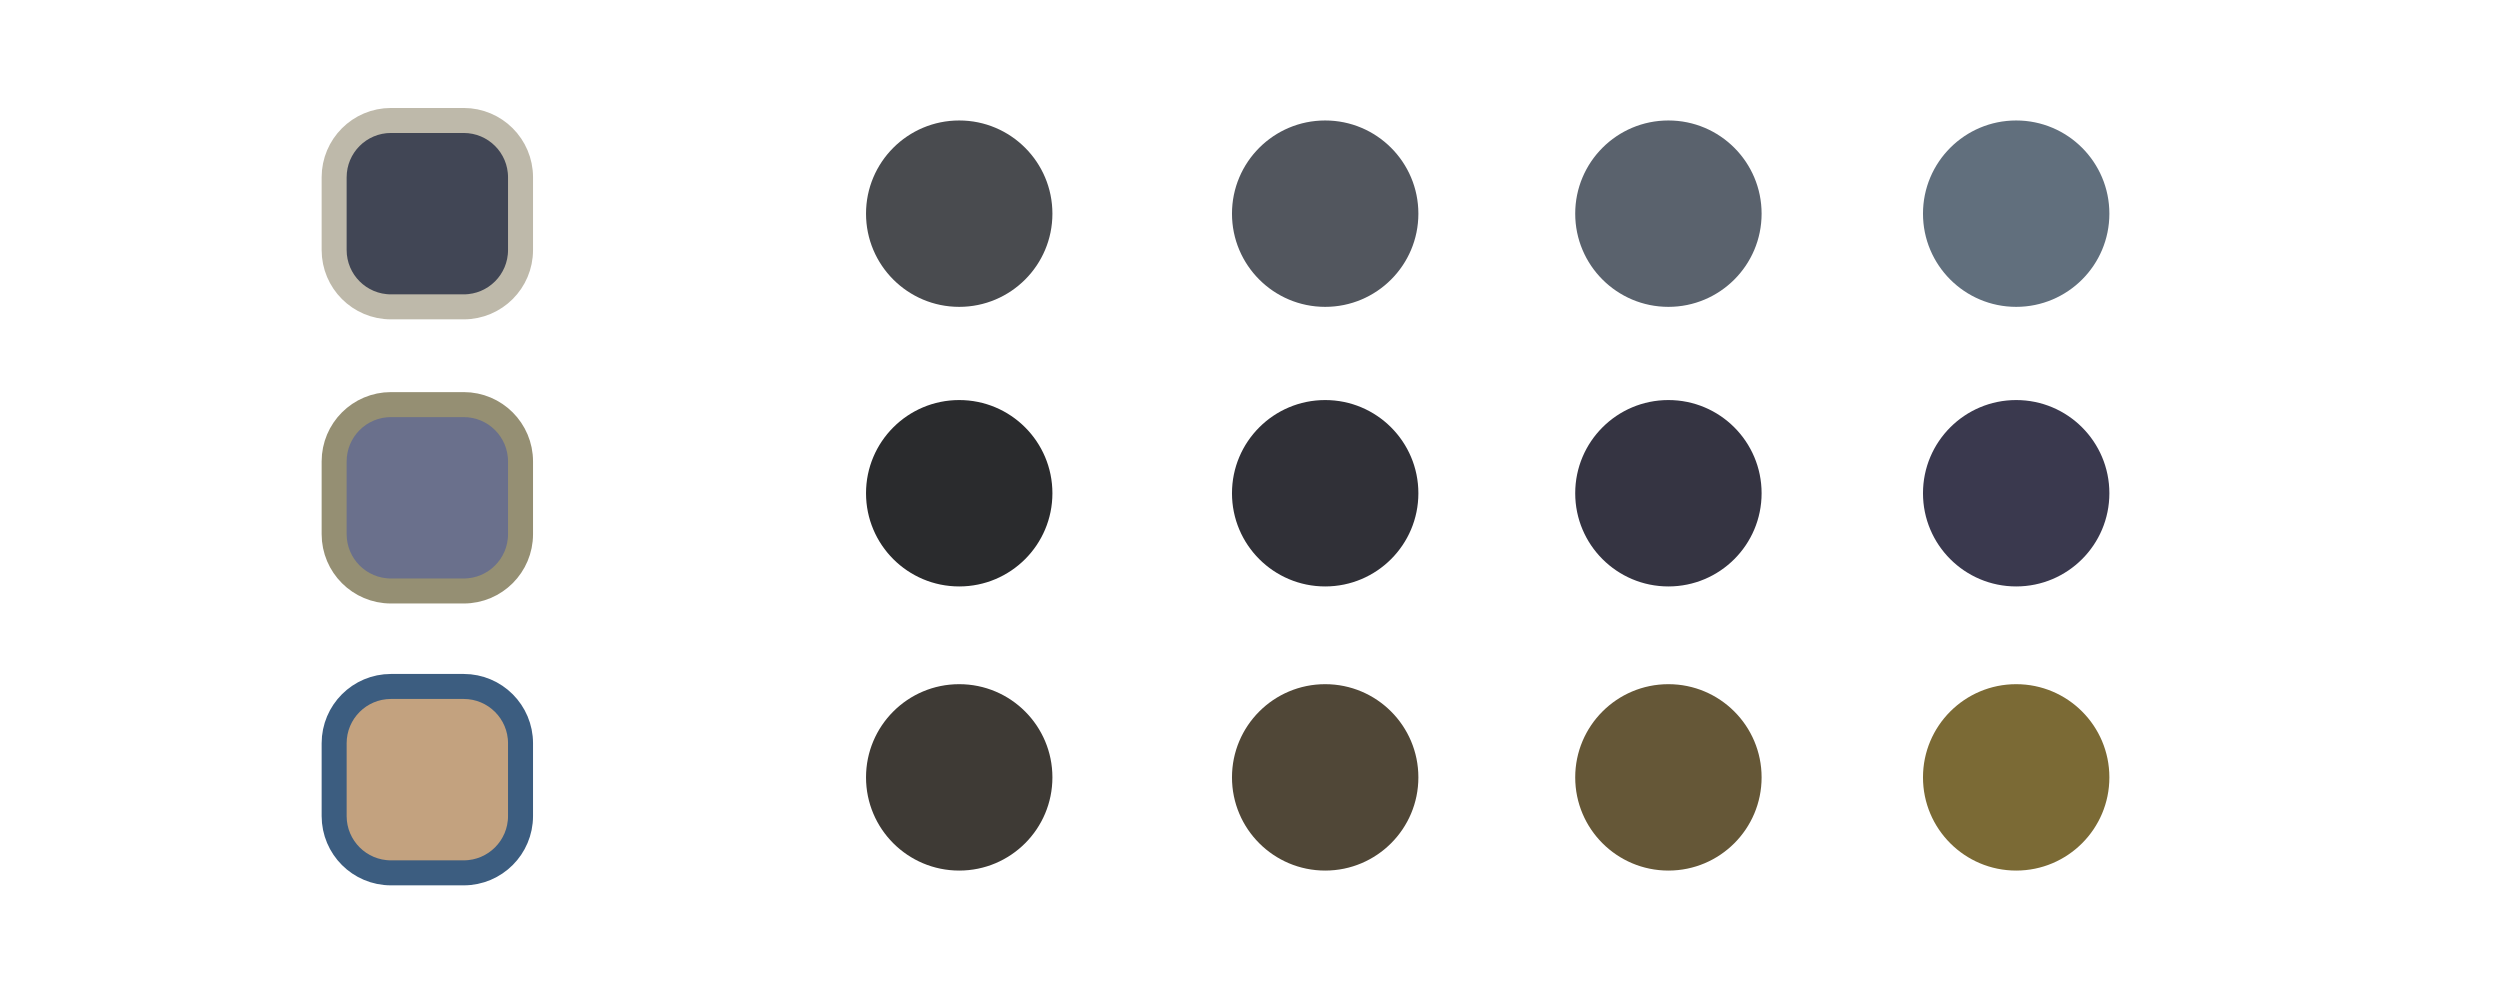
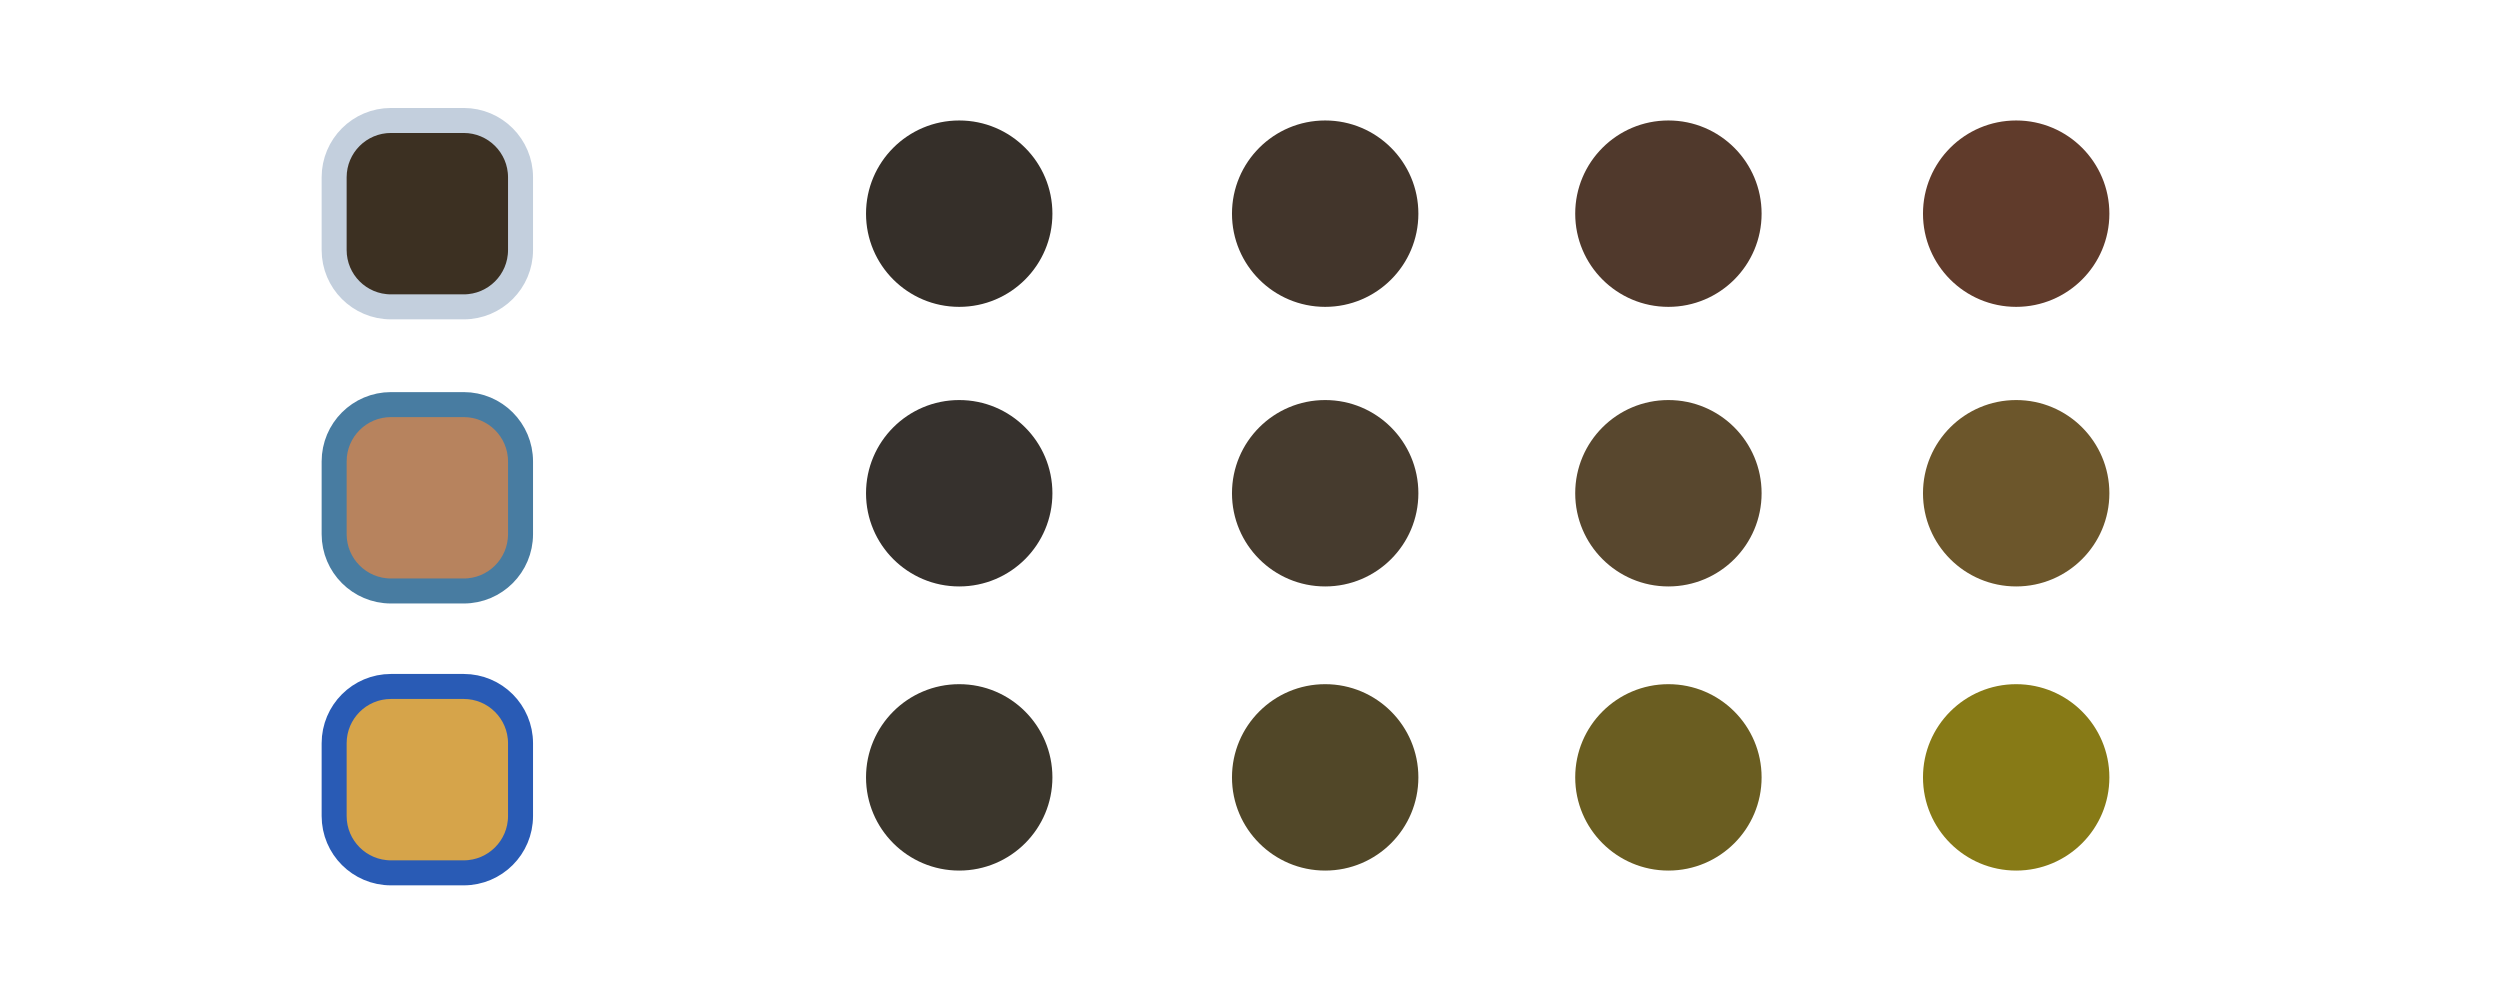
<svg xmlns="http://www.w3.org/2000/svg" width="1000" height="400" viewBox="0 0 264.583 105.833" version="1.1" id="svg1">
  <defs id="defs1" />
  <g id="layer1">
-     <rect style="fill:#414655;fill-opacity:1;stroke:#BEB9AA;stroke-width:2.646;stroke-linecap:round;stroke-linejoin:round;stroke-dasharray:none;stroke-opacity:1;paint-order:fill markers stroke" id="rect1" width="19.726" height="19.726" x="35.363" y="12.75" ry="6.014" />
-     <rect style="fill:#6A708C;fill-opacity:1;stroke:#958F73;stroke-width:2.646;stroke-linecap:round;stroke-linejoin:round;stroke-dasharray:none;stroke-opacity:1;paint-order:fill markers stroke" id="rect2" width="19.726" height="19.726" x="35.363" y="42.82" ry="6.014" />
-     <rect style="fill:#C3A27F;fill-opacity:1;stroke:#3C5D80;stroke-width:2.646;stroke-linecap:round;stroke-linejoin:round;stroke-dasharray:none;stroke-opacity:1;paint-order:fill markers stroke" id="rect3" width="19.726" height="19.726" x="35.363" y="72.65" ry="6.014" />
-     <rect style="fill:#494B4F;fill-opacity:1;stroke:none;stroke-width:2.646;stroke-linecap:round;stroke-linejoin:round;stroke-dasharray:none;stroke-opacity:1;paint-order:fill markers stroke" id="rect4" width="19.726" height="19.726" x="91.654" y="12.75" ry="9.863" />
-     <rect style="fill:#52565E;fill-opacity:1;stroke:none;stroke-width:2.646;stroke-linecap:round;stroke-linejoin:round;stroke-dasharray:none;stroke-opacity:1;paint-order:fill markers stroke" id="rect5" width="19.726" height="19.726" x="130.385" y="12.75" ry="9.863" />
-     <rect style="fill:#5A626D;fill-opacity:1;stroke:none;stroke-width:2.646;stroke-linecap:round;stroke-linejoin:round;stroke-dasharray:none;stroke-opacity:1;paint-order:fill markers stroke" id="rect6" width="19.726" height="19.726" x="166.71" y="12.75" ry="9.863" />
-     <rect style="fill:#616F7D;fill-opacity:1;stroke:none;stroke-width:2.646;stroke-linecap:round;stroke-linejoin:round;stroke-dasharray:none;stroke-opacity:1;paint-order:fill markers stroke" id="rect7" width="19.726" height="19.726" x="203.516" y="12.75" ry="9.863" />
-     <rect style="fill:#2A2B2D;fill-opacity:1;stroke:none;stroke-width:2.646;stroke-linecap:round;stroke-linejoin:round;stroke-dasharray:none;stroke-opacity:1;paint-order:fill markers stroke" id="rect8" width="19.726" height="19.726" x="91.654" y="42.339" ry="9.863" />
-     <rect style="fill:#303037;fill-opacity:1;stroke:none;stroke-width:2.646;stroke-linecap:round;stroke-linejoin:round;stroke-dasharray:none;stroke-opacity:1;paint-order:fill markers stroke" id="rect9" width="19.726" height="19.726" x="130.385" y="42.339" ry="9.863" />
-     <rect style="fill:#353442;fill-opacity:1;stroke:none;stroke-width:2.646;stroke-linecap:round;stroke-linejoin:round;stroke-dasharray:none;stroke-opacity:1;paint-order:fill markers stroke" id="rect10" width="19.726" height="19.726" x="166.71" y="42.339" ry="9.863" />
-     <rect style="fill:#3A394E;fill-opacity:1;stroke:none;stroke-width:2.646;stroke-linecap:round;stroke-linejoin:round;stroke-dasharray:none;stroke-opacity:1;paint-order:fill markers stroke" id="rect11" width="19.726" height="19.726" x="203.516" y="42.339" ry="9.863" />
-     <rect style="fill:#3E3A35;fill-opacity:1;stroke:none;stroke-width:2.646;stroke-linecap:round;stroke-linejoin:round;stroke-dasharray:none;stroke-opacity:1;paint-order:fill markers stroke" id="rect12" width="19.726" height="19.726" x="91.654" y="72.409" ry="9.863" />
-     <rect style="fill:#504737;fill-opacity:1;stroke:none;stroke-width:2.646;stroke-linecap:round;stroke-linejoin:round;stroke-dasharray:none;stroke-opacity:1;paint-order:fill markers stroke" id="rect13" width="19.726" height="19.726" x="130.385" y="72.409" ry="9.863" />
-     <rect style="fill:#655737;fill-opacity:1;stroke:none;stroke-width:2.646;stroke-linecap:round;stroke-linejoin:round;stroke-dasharray:none;stroke-opacity:1;paint-order:fill markers stroke" id="rect14" width="19.726" height="19.726" x="166.71" y="72.409" ry="9.863" />
-     <rect style="fill:#7B6A35;fill-opacity:1;stroke:none;stroke-width:2.646;stroke-linecap:round;stroke-linejoin:round;stroke-dasharray:none;stroke-opacity:1;paint-order:fill markers stroke" id="rect15" width="19.726" height="19.726" x="203.516" y="72.409" ry="9.863" />
+     <rect style="fill:#3C3022;fill-opacity:1;stroke:#C3CFDD;stroke-width:2.646;stroke-linecap:round;stroke-linejoin:round;stroke-dasharray:none;stroke-opacity:1;paint-order:fill markers stroke" id="rect1" width="19.726" height="19.726" x="35.363" y="12.75" ry="6.014" />
+     <rect style="fill:#B7835E;fill-opacity:1;stroke:#487CA1;stroke-width:2.646;stroke-linecap:round;stroke-linejoin:round;stroke-dasharray:none;stroke-opacity:1;paint-order:fill markers stroke" id="rect2" width="19.726" height="19.726" x="35.363" y="42.82" ry="6.014" />
+     <rect style="fill:#D6A44A;fill-opacity:1;stroke:#295BB5;stroke-width:2.646;stroke-linecap:round;stroke-linejoin:round;stroke-dasharray:none;stroke-opacity:1;paint-order:fill markers stroke" id="rect3" width="19.726" height="19.726" x="35.363" y="72.65" ry="6.014" />
+     <rect style="fill:#352F29;fill-opacity:1;stroke:none;stroke-width:2.646;stroke-linecap:round;stroke-linejoin:round;stroke-dasharray:none;stroke-opacity:1;paint-order:fill markers stroke" id="rect4" width="19.726" height="19.726" x="91.654" y="12.75" ry="9.863" />
+     <rect style="fill:#42352B;fill-opacity:1;stroke:none;stroke-width:2.646;stroke-linecap:round;stroke-linejoin:round;stroke-dasharray:none;stroke-opacity:1;paint-order:fill markers stroke" id="rect5" width="19.726" height="19.726" x="130.385" y="12.75" ry="9.863" />
+     <rect style="fill:#50392C;fill-opacity:1;stroke:none;stroke-width:2.646;stroke-linecap:round;stroke-linejoin:round;stroke-dasharray:none;stroke-opacity:1;paint-order:fill markers stroke" id="rect6" width="19.726" height="19.726" x="166.71" y="12.75" ry="9.863" />
+     <rect style="fill:#603B2B;fill-opacity:1;stroke:none;stroke-width:2.646;stroke-linecap:round;stroke-linejoin:round;stroke-dasharray:none;stroke-opacity:1;paint-order:fill markers stroke" id="rect7" width="19.726" height="19.726" x="203.516" y="12.75" ry="9.863" />
+     <rect style="fill:#36312D;fill-opacity:1;stroke:none;stroke-width:2.646;stroke-linecap:round;stroke-linejoin:round;stroke-dasharray:none;stroke-opacity:1;paint-order:fill markers stroke" id="rect8" width="19.726" height="19.726" x="91.654" y="42.339" ry="9.863" />
+     <rect style="fill:#463B2E;fill-opacity:1;stroke:none;stroke-width:2.646;stroke-linecap:round;stroke-linejoin:round;stroke-dasharray:none;stroke-opacity:1;paint-order:fill markers stroke" id="rect9" width="19.726" height="19.726" x="130.385" y="42.339" ry="9.863" />
+     <rect style="fill:#58472E;fill-opacity:1;stroke:none;stroke-width:2.646;stroke-linecap:round;stroke-linejoin:round;stroke-dasharray:none;stroke-opacity:1;paint-order:fill markers stroke" id="rect10" width="19.726" height="19.726" x="166.71" y="42.339" ry="9.863" />
+     <rect style="fill:#6C562B;fill-opacity:1;stroke:none;stroke-width:2.646;stroke-linecap:round;stroke-linejoin:round;stroke-dasharray:none;stroke-opacity:1;paint-order:fill markers stroke" id="rect11" width="19.726" height="19.726" x="203.516" y="42.339" ry="9.863" />
+     <rect style="fill:#3B362C;fill-opacity:1;stroke:none;stroke-width:2.646;stroke-linecap:round;stroke-linejoin:round;stroke-dasharray:none;stroke-opacity:1;paint-order:fill markers stroke" id="rect12" width="19.726" height="19.726" x="91.654" y="72.409" ry="9.863" />
+     <rect style="fill:#514728;fill-opacity:1;stroke:none;stroke-width:2.646;stroke-linecap:round;stroke-linejoin:round;stroke-dasharray:none;stroke-opacity:1;paint-order:fill markers stroke" id="rect13" width="19.726" height="19.726" x="130.385" y="72.409" ry="9.863" />
+     <rect style="fill:#6A5D21;fill-opacity:1;stroke:none;stroke-width:2.646;stroke-linecap:round;stroke-linejoin:round;stroke-dasharray:none;stroke-opacity:1;paint-order:fill markers stroke" id="rect14" width="19.726" height="19.726" x="166.71" y="72.409" ry="9.863" />
+     <rect style="fill:#877A16;fill-opacity:1;stroke:none;stroke-width:2.646;stroke-linecap:round;stroke-linejoin:round;stroke-dasharray:none;stroke-opacity:1;paint-order:fill markers stroke" id="rect15" width="19.726" height="19.726" x="203.516" y="72.409" ry="9.863" />
  </g>
</svg>
